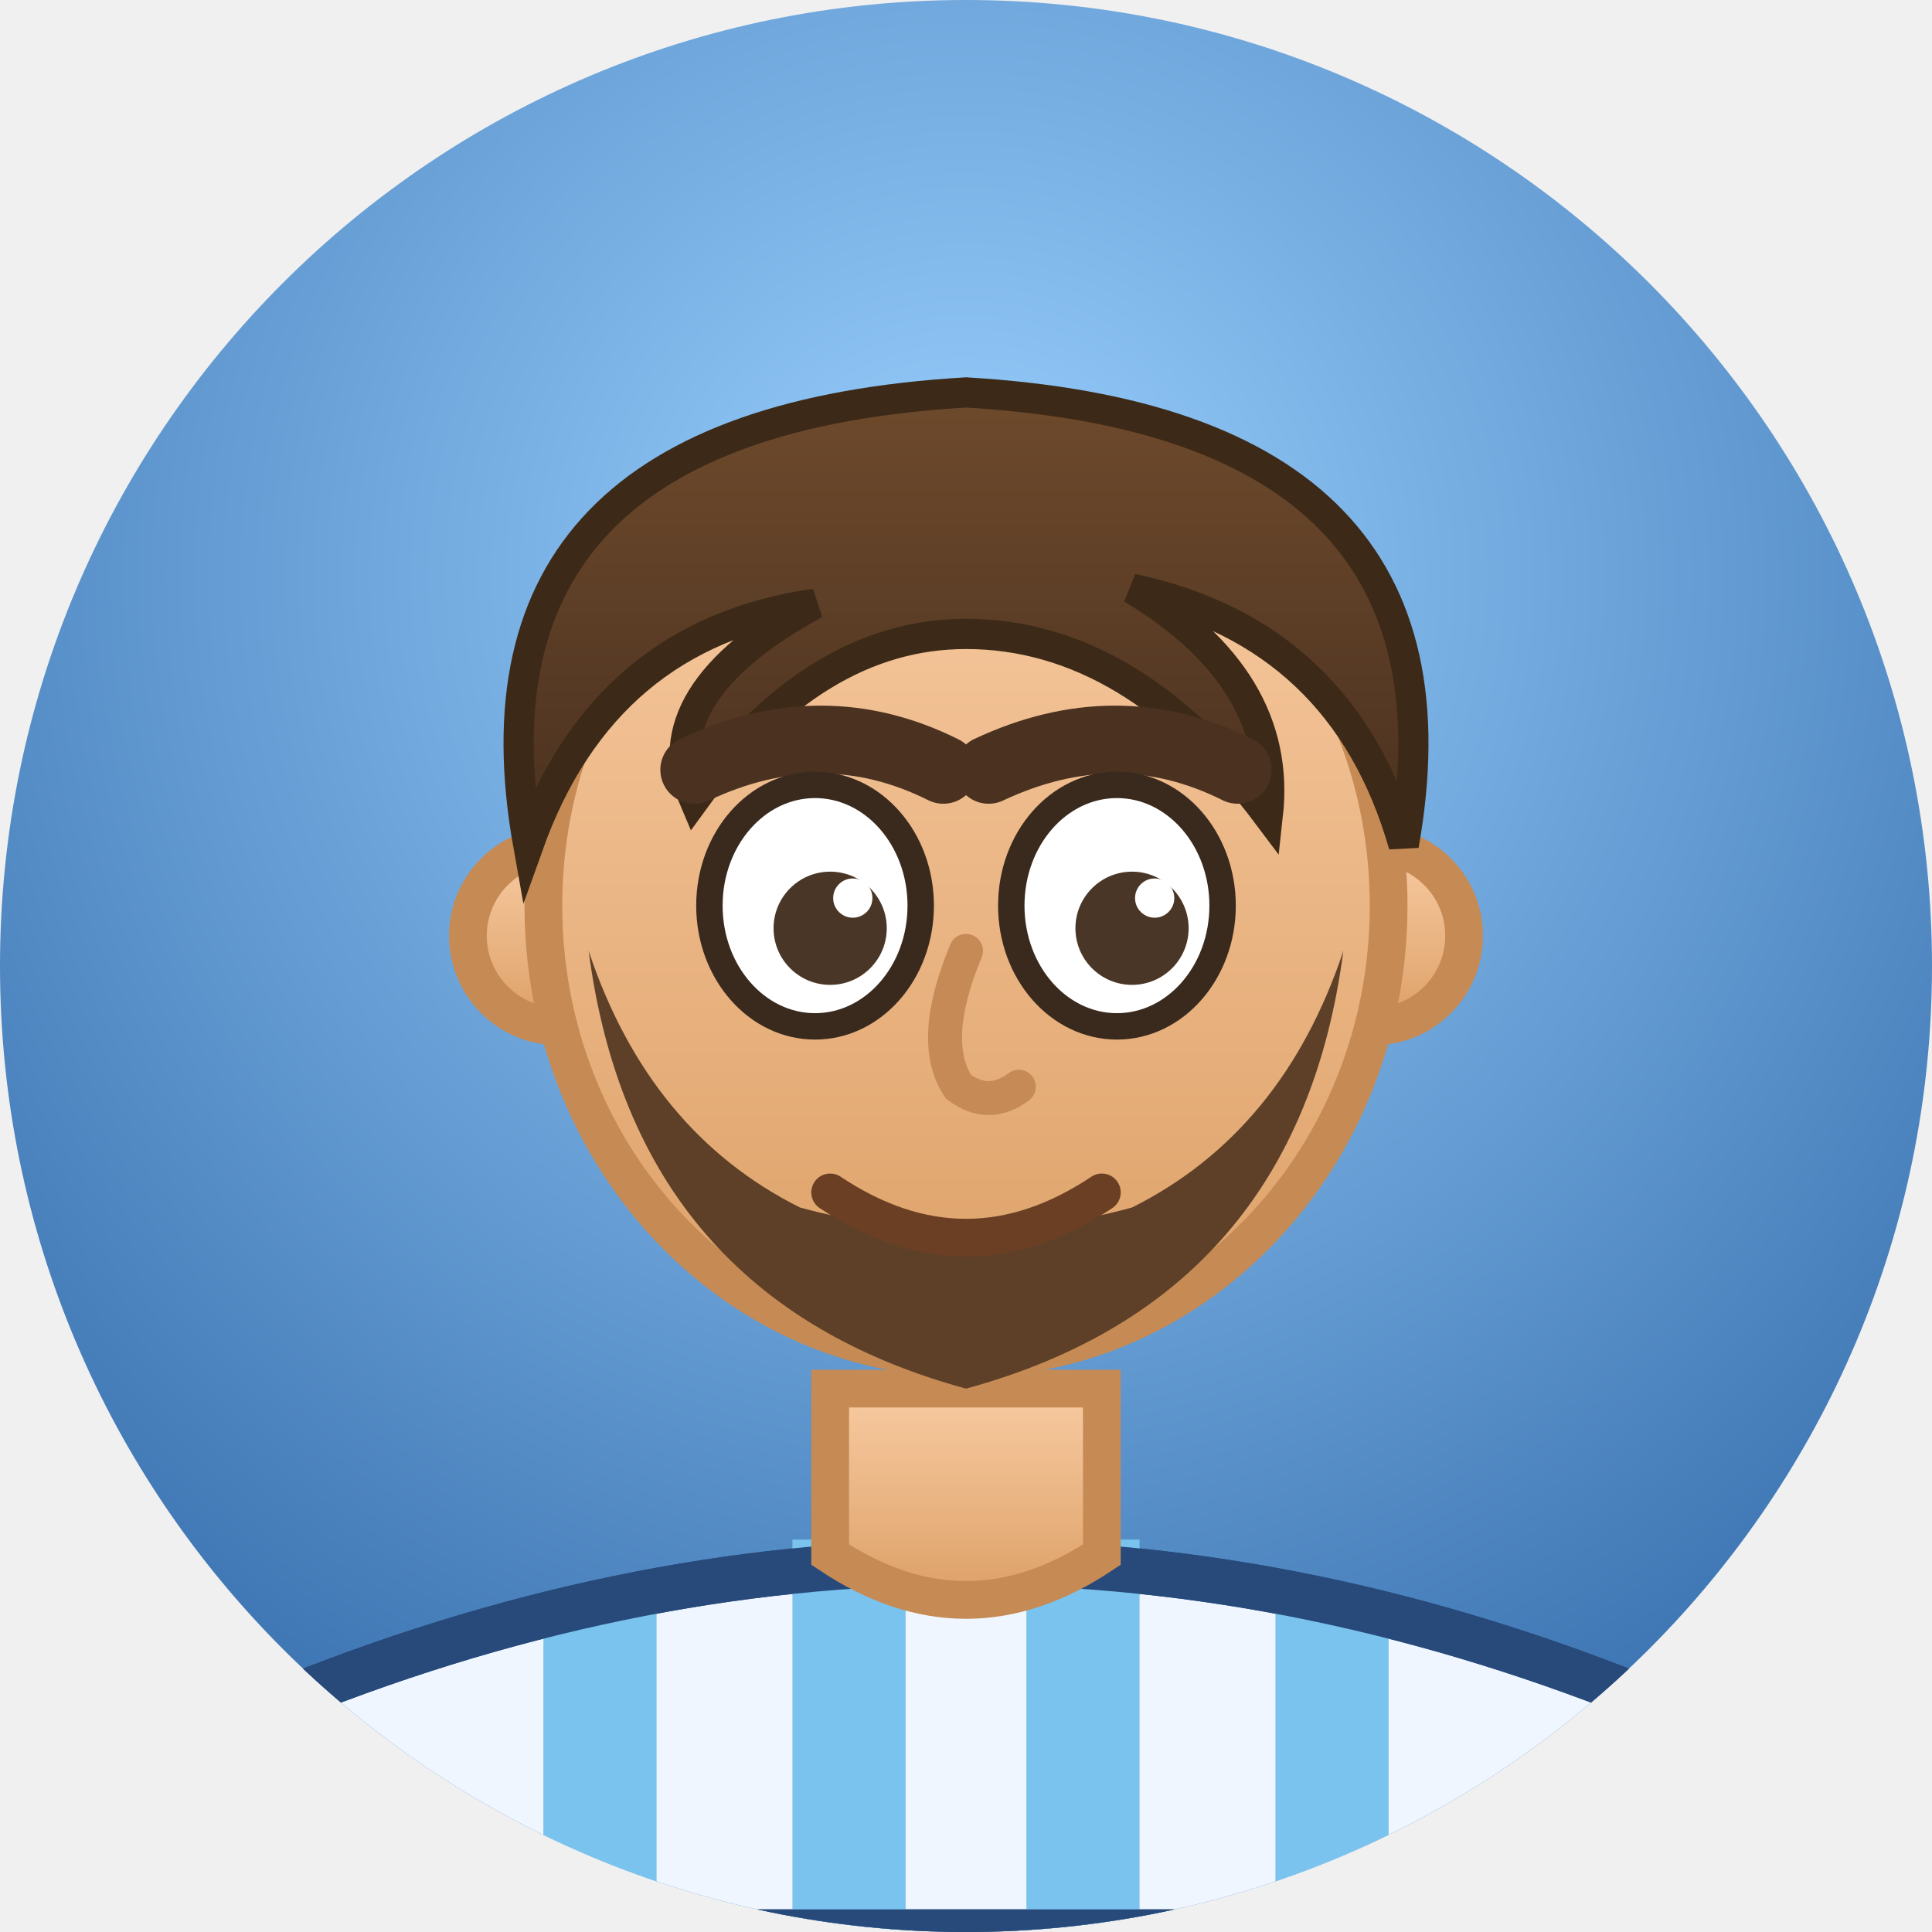
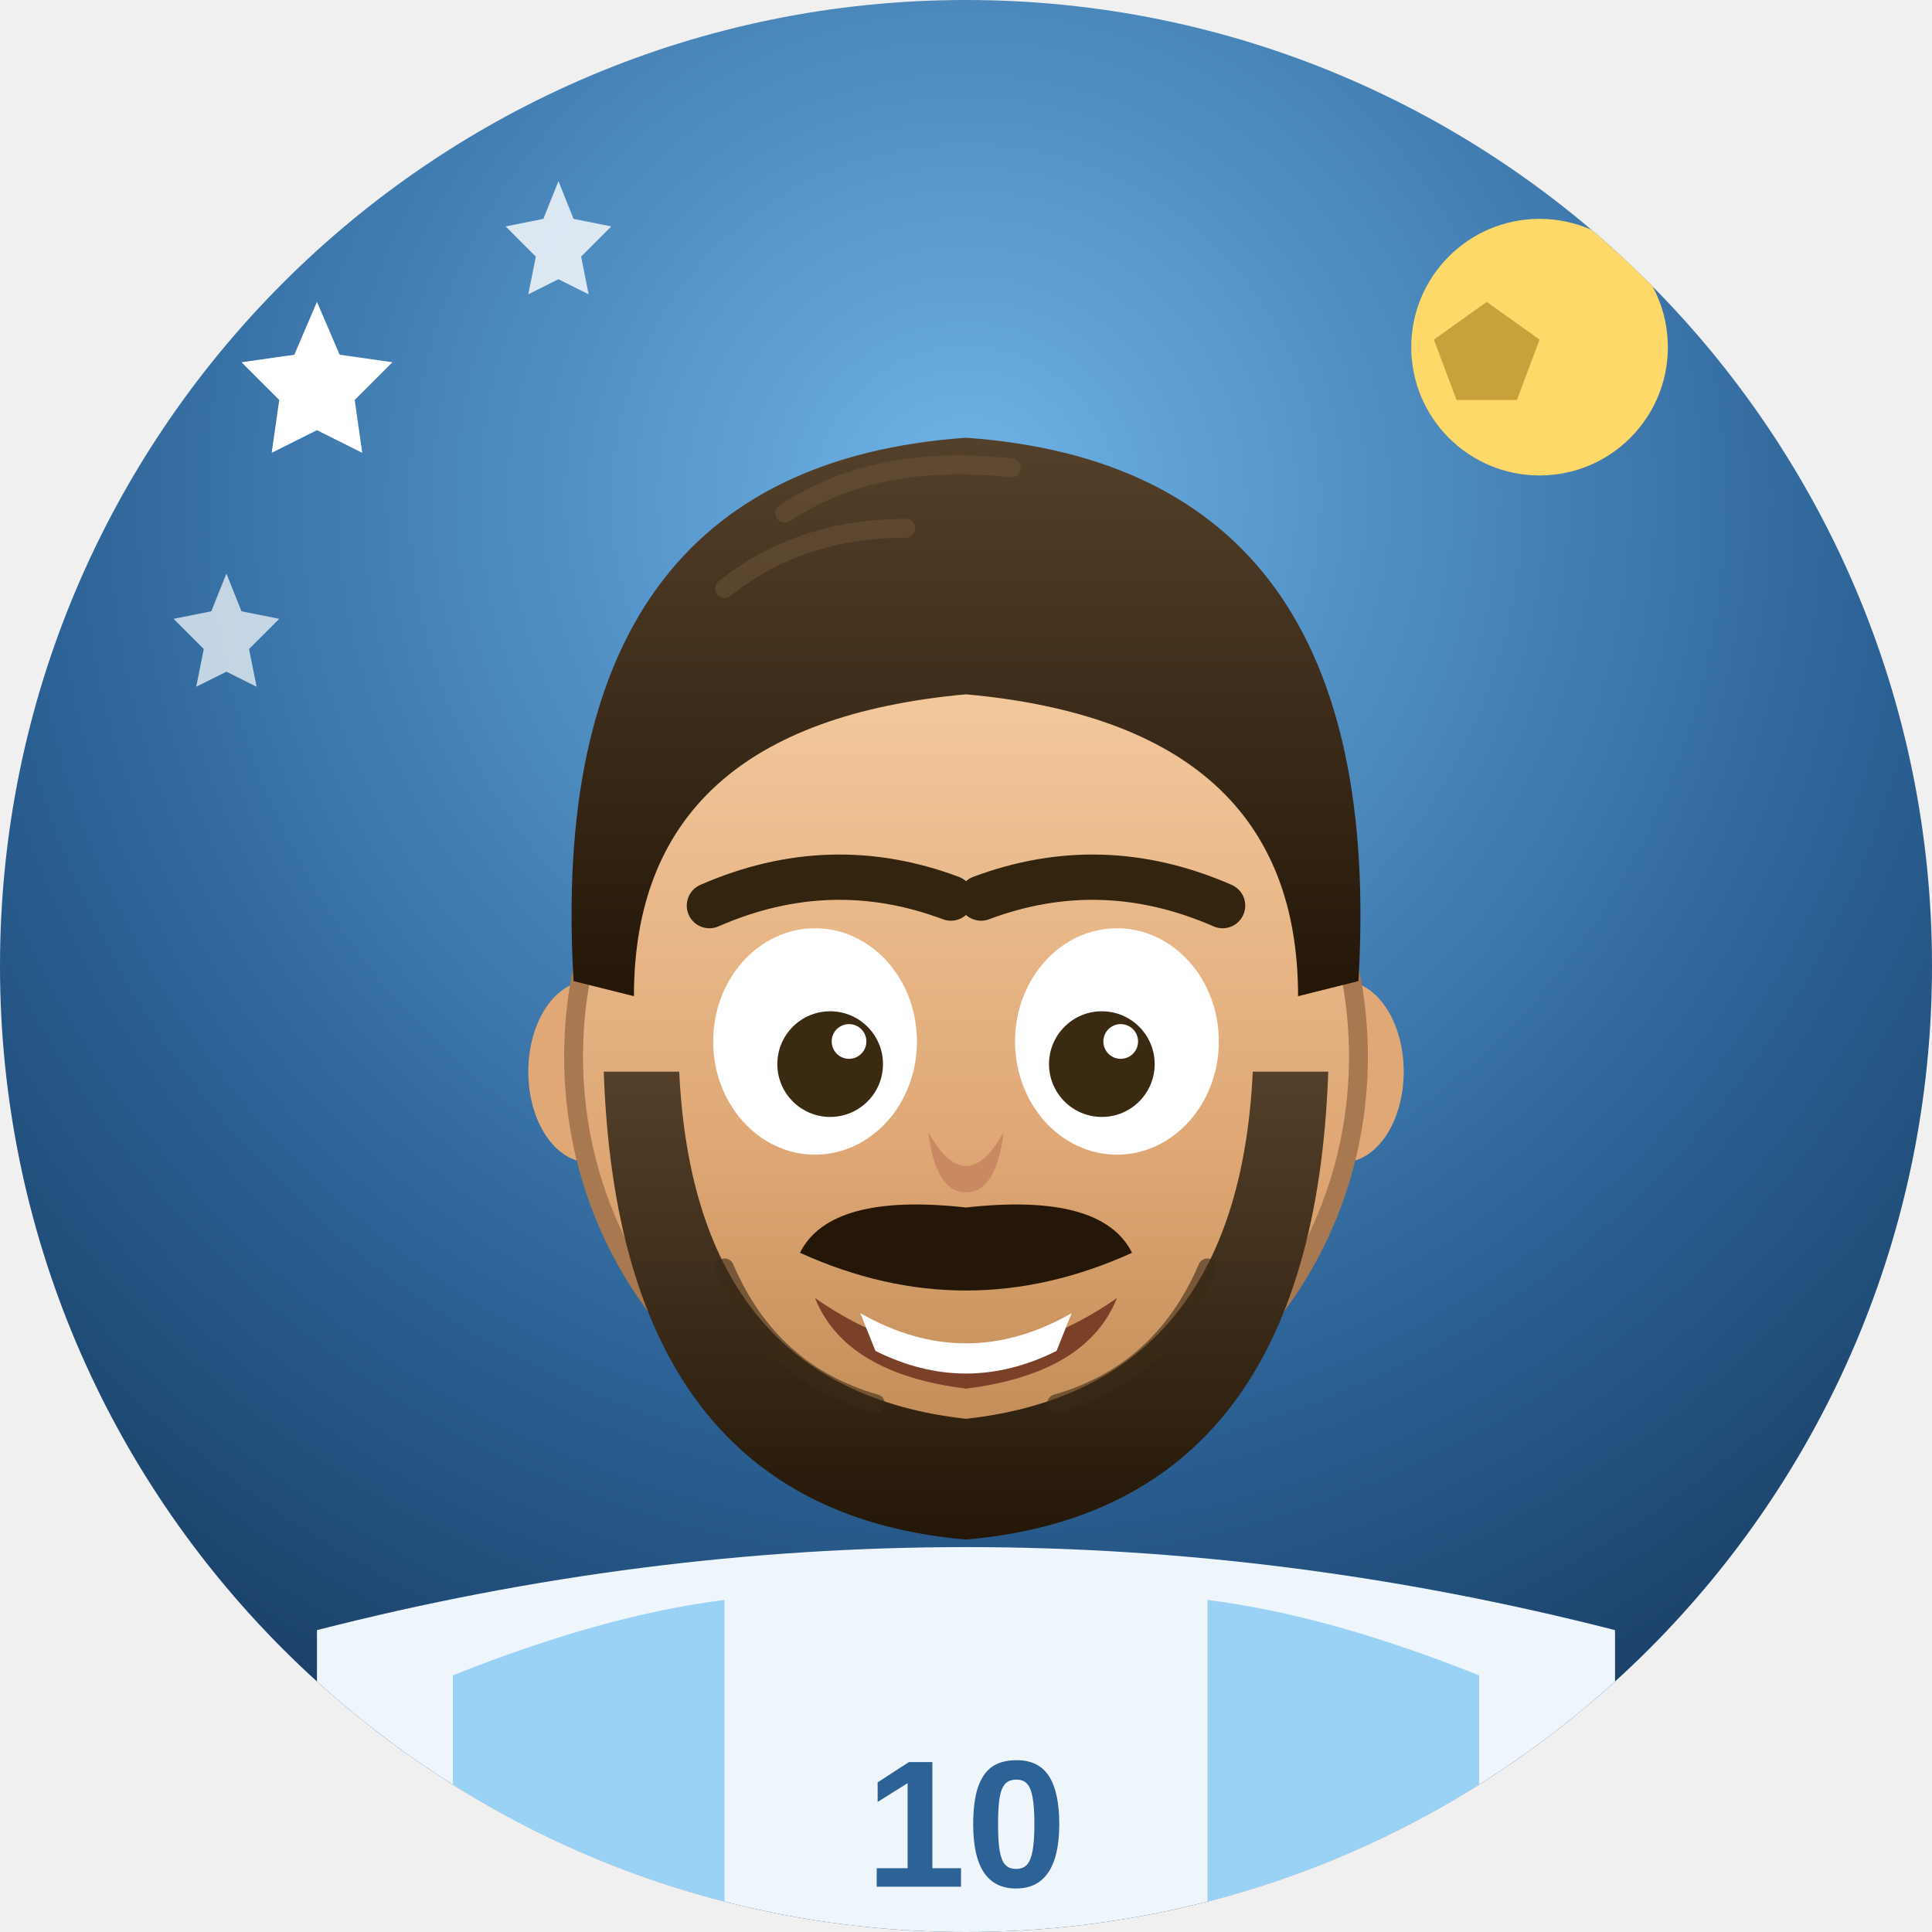
<svg xmlns="http://www.w3.org/2000/svg" viewBox="0 0 256 256" fill="none">
  <defs>
-     <radialGradient id="bg" cx="50%" cy="30%" r="85%">
-       <stop offset="0" stop-color="#9AD1FF" />
-       <stop offset="1" stop-color="#245C9E" />
+     <radialGradient id="m-bg" cx="50%" cy="26%" r="86%">
+       <stop offset="0" stop-color="#6fb4e8" />
+       <stop offset="0.55" stop-color="#2c6296" />
+       <stop offset="1" stop-color="#0e2a48" />
    </radialGradient>
-     <linearGradient id="sk" x1="0" y1="0" x2="0" y2="1">
-       <stop offset="0" stop-color="#F8CBA2" />
-       <stop offset="1" stop-color="#DDA067" />
+     <linearGradient id="m-skin" x1="0" y1="0" x2="0" y2="1">
+       <stop offset="0" stop-color="#f4cba0" />
+       <stop offset="0.6" stop-color="#dfa876" />
+       <stop offset="1" stop-color="#bf8a55" />
    </linearGradient>
-     <linearGradient id="hr" x1="0" y1="0" x2="0" y2="1">
-       <stop offset="0" stop-color="#6E4A2C" />
-       <stop offset="1" stop-color="#4A3120" />
+     <linearGradient id="m-hair" x1="0" y1="0" x2="0" y2="1">
+       <stop offset="0" stop-color="#54402a" />
+       <stop offset="1" stop-color="#241708" />
    </linearGradient>
-     <clipPath id="cl">
+     <clipPath id="m-clip">
      <circle cx="128" cy="128" r="128" />
    </clipPath>
  </defs>
-   <g clip-path="url(#cl)">
-     <circle cx="128" cy="128" r="128" fill="url(#bg)" />
-     <path d="M36 256 V226 Q128 188 220 226 V256 Z" fill="#EFF6FF" stroke="#274a7a" stroke-width="6" />
-     <rect x="72" y="212" width="15" height="44" fill="#79C3EE" />
-     <rect x="105" y="204" width="15" height="52" fill="#79C3EE" />
-     <rect x="136" y="204" width="15" height="52" fill="#79C3EE" />
-     <rect x="169" y="212" width="15" height="44" fill="#79C3EE" />
-     <path d="M36 256 V226 Q128 188 220 226 V256 Z" fill="none" stroke="#274a7a" stroke-width="6" />
-     <path d="M110 184 h36 v22 q-18 12 -36 0 Z" fill="url(#sk)" stroke="#C68A54" stroke-width="5" />
-     <circle cx="74" cy="124" r="12" fill="url(#sk)" stroke="#C68A54" stroke-width="5" />
-     <circle cx="182" cy="124" r="12" fill="url(#sk)" stroke="#C68A54" stroke-width="5" />
-     <ellipse cx="128" cy="120" rx="56" ry="60" fill="url(#sk)" stroke="#C68A54" stroke-width="5" />
-     <path d="M78 126 Q84 172 128 184 Q172 172 178 126 Q170 150 150 160 Q128 166 106 160 Q86 150 78 126 Z" fill="#5E4028" />
-     <path d="M70 112 Q60 56 128 52 Q196 56 186 112 Q178 84 150 78 Q170 90 168 108 Q150 84 128 84 Q108 84 92 106 Q86 92 108 80 Q80 84 70 112 Z" fill="url(#hr)" stroke="#3C2917" stroke-width="4" />
-     <path d="M92 102 q17 -8 33 0" fill="none" stroke="#4A3120" stroke-width="9" stroke-linecap="round" />
-     <path d="M131 102 q17 -8 33 0" fill="none" stroke="#4A3120" stroke-width="9" stroke-linecap="round" />
-     <ellipse cx="108" cy="120" rx="14" ry="16" fill="#fff" stroke="#3a2a1e" stroke-width="3.5" />
-     <ellipse cx="148" cy="120" rx="14" ry="16" fill="#fff" stroke="#3a2a1e" stroke-width="3.5" />
-     <circle cx="110" cy="123" r="7.5" fill="#4A3626" />
-     <circle cx="150" cy="123" r="7.5" fill="#4A3626" />
-     <circle cx="113" cy="119" r="2.6" fill="#fff" />
-     <circle cx="153" cy="119" r="2.6" fill="#fff" />
-     <path d="M128 126 q-5 12 -1 18 q4 3 8 0" fill="none" stroke="#C68A56" stroke-width="4.5" stroke-linecap="round" />
-     <path d="M110 158 Q128 170 146 158" fill="none" stroke="#6a3f24" stroke-width="5" stroke-linecap="round" />
+   <style>
+     .m-eye { transform-box: fill-box; transform-origin: center; animation: mBlink 6.5s ease-in-out infinite; }
+     .m-star { animation: mStar 4.5s ease-in-out infinite; }
+     .m-star2 { animation-delay: -1.6s; }
+     .m-star3 { animation-delay: -3s; }
+     .m-ball { animation: mBall 9s ease-in-out infinite; }
+     @keyframes mBlink {
+       0%, 93%, 100% { transform: scaleY(1); }
+       95.5% { transform: scaleY(0.08); }
+     }
+     @keyframes mStar {
+       0%, 100% { opacity: .3; }
+       50% { opacity: .95; }
+     }
+     @keyframes mBall {
+       0%, 100% { opacity: .55; }
+       50% { opacity: .85; }
+     }
+     @media (prefers-reduced-motion: reduce) {
+       .m-eye, .m-star, .m-star2, .m-star3, .m-ball { animation: none !important; }
+     }
+   </style>
+   <g clip-path="url(#m-clip)">
+     <circle cx="128" cy="128" r="128" fill="url(#m-bg)" />
+     <circle class="m-ball" cx="204" cy="46" r="17" fill="#ffd86a" />
+     <path class="m-ball" d="M197 40 l7 5 -3 8 -8 0 -3 -8z" fill="#c9a13a" />
+     <path class="m-star" d="M42 40 l3 7 7 1 -5 5 1 7 -6 -3 -6 3 1 -7 -5 -5 7 -1z" fill="#fff" />
+     <path class="m-star m-star2" d="M74 24 l2 5 5 1 -4 4 1 5 -4 -2 -4 2 1 -5 -4 -4 5 -1z" fill="#fff" opacity=".8" />
+     <path class="m-star m-star3" d="M30 76 l2 5 5 1 -4 4 1 5 -4 -2 -4 2 1 -5 -4 -4 5 -1z" fill="#fff" opacity=".7" />
+     <ellipse cx="78" cy="142" rx="8" ry="12" fill="#dfa876" />
+     <ellipse cx="178" cy="142" rx="8" ry="12" fill="#dfa876" />
+     <ellipse cx="128" cy="140" rx="52" ry="54" fill="url(#m-skin)" stroke="#a87850" stroke-width="2.5" />
+     <path d="M80 142 Q82 200 128 204 Q174 200 176 142 L166 142 Q164 184 128 188 Q92 184 90 142 Z" fill="url(#m-hair)" />
+     <path d="M96 168 q6 14 20 18 M160 168 q-6 14 -20 18" stroke="#3a2a16" stroke-width="2.5" fill="none" opacity=".6" stroke-linecap="round" />
+     <path d="M76 130 Q72 62 128 58 Q184 62 180 130 L172 132 Q172 96 128 92 Q84 96 84 132 Z" fill="url(#m-hair)" />
+     <path d="M104 68 q12 -8 30 -6 M96 78 q10 -8 24 -8" stroke="#6a5236" stroke-width="2.5" fill="none" opacity=".55" stroke-linecap="round" />
+     <path d="M94 120 q16 -7 32 -1" fill="none" stroke="#33240f" stroke-width="6" stroke-linecap="round" />
+     <path d="M130 119 q16 -6 32 1" fill="none" stroke="#33240f" stroke-width="6" stroke-linecap="round" />
+     <g class="m-eye">
+       <ellipse cx="108" cy="138" rx="13.5" ry="15" fill="#fff" />
+       <circle cx="110" cy="141" r="7" fill="#3a2a12" />
+       <circle cx="112.5" cy="138" r="2.3" fill="#fff" />
+     </g>
+     <g class="m-eye" style="animation-delay:-.15s">
+       <ellipse cx="148" cy="138" rx="13.5" ry="15" fill="#fff" />
+       <circle cx="146" cy="141" r="7" fill="#3a2a12" />
+       <circle cx="148.5" cy="138" r="2.3" fill="#fff" />
+     </g>
+     <path d="M123 150 q5 9 10 0 q-1 8 -5 8 q-4 0 -5 -8z" fill="#c98a62" />
+     <path d="M106 166 q22 10 44 0 q-4 -8 -22 -6 q-18 -2 -22 6z" fill="#241708" />
+     <path d="M108 172 q20 14 40 0 q-4 10 -20 12 q-16 -2 -20 -12z" fill="#7a4028" />
+     <path d="M114 174 q14 8 28 0 l-2 5 q-12 6 -24 0 z" fill="#fff" />
+     <path d="M42 256 V216 Q128 194 214 216 V256 Z" fill="#eef6fc" />
+     <path d="M60 256 V222 Q80 214 96 212 V256 Z" fill="#9ad2f5" />
+     <path d="M160 256 V212 Q176 214 196 222 V256 Z" fill="#9ad2f5" />
+     <text x="128" y="250" text-anchor="middle" font-family="Arial Black, Arial, sans-serif" font-size="24" font-weight="900" fill="#2c6296">10</text>
  </g>
</svg>
